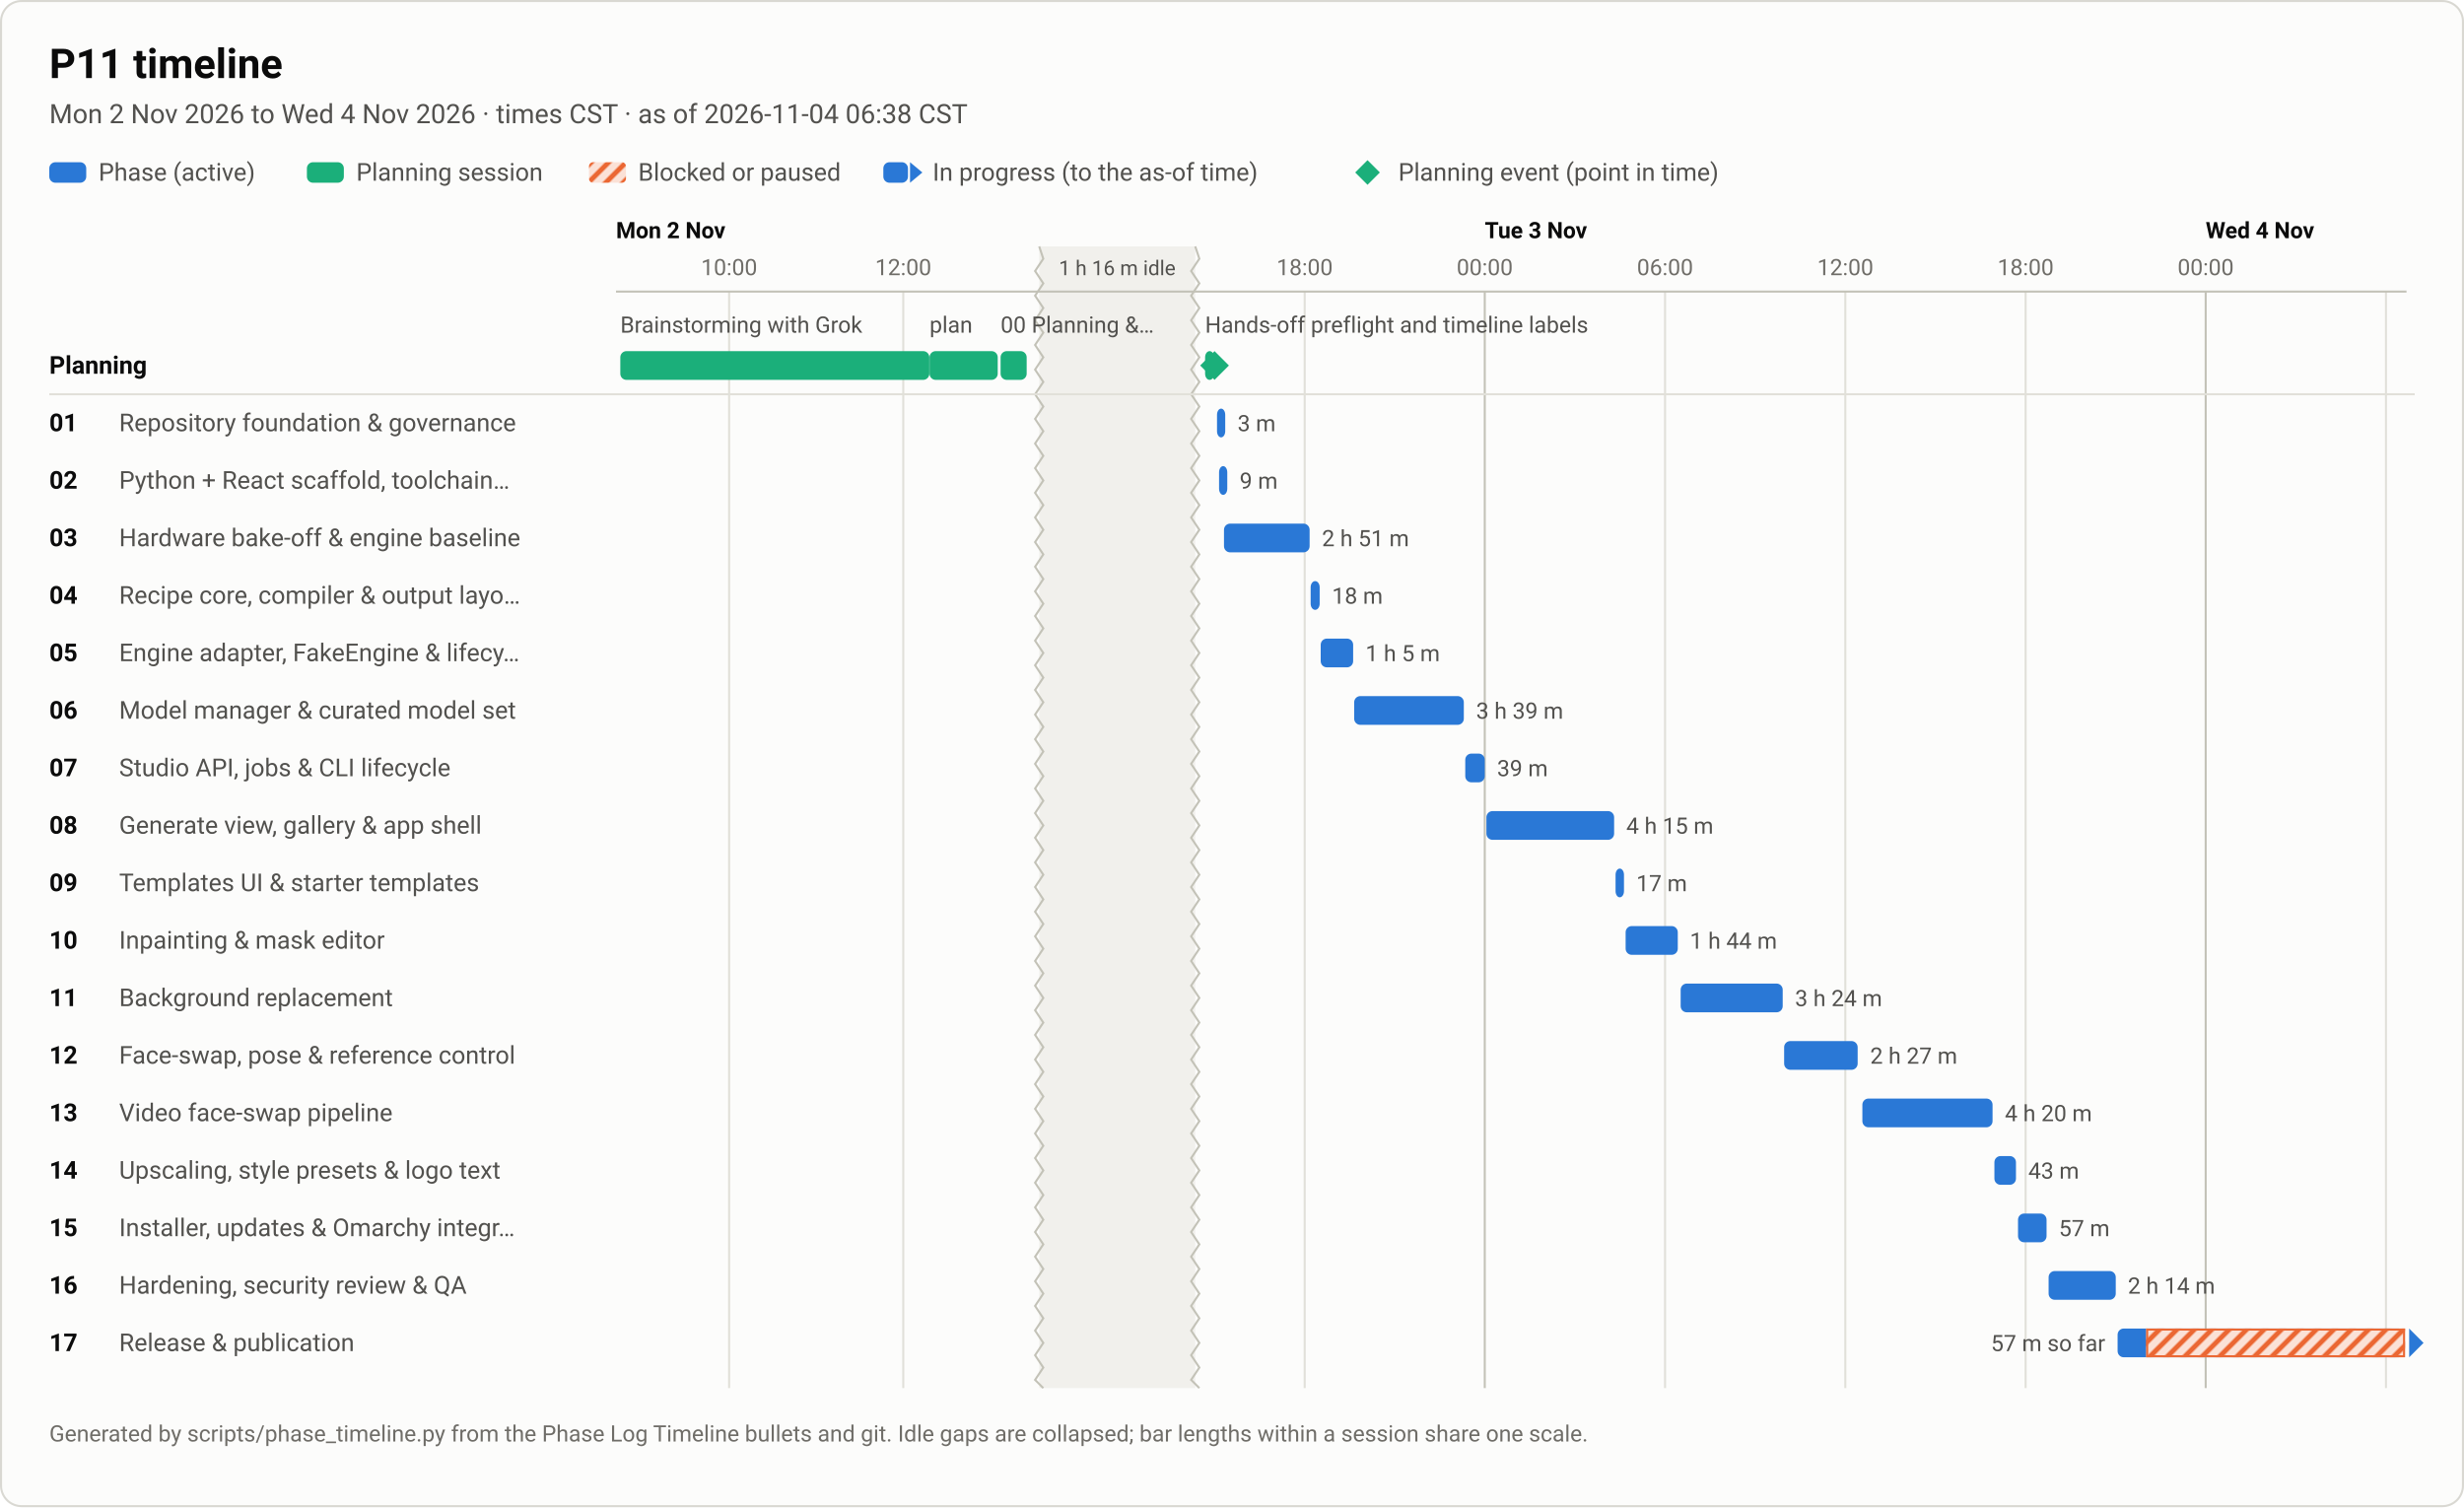
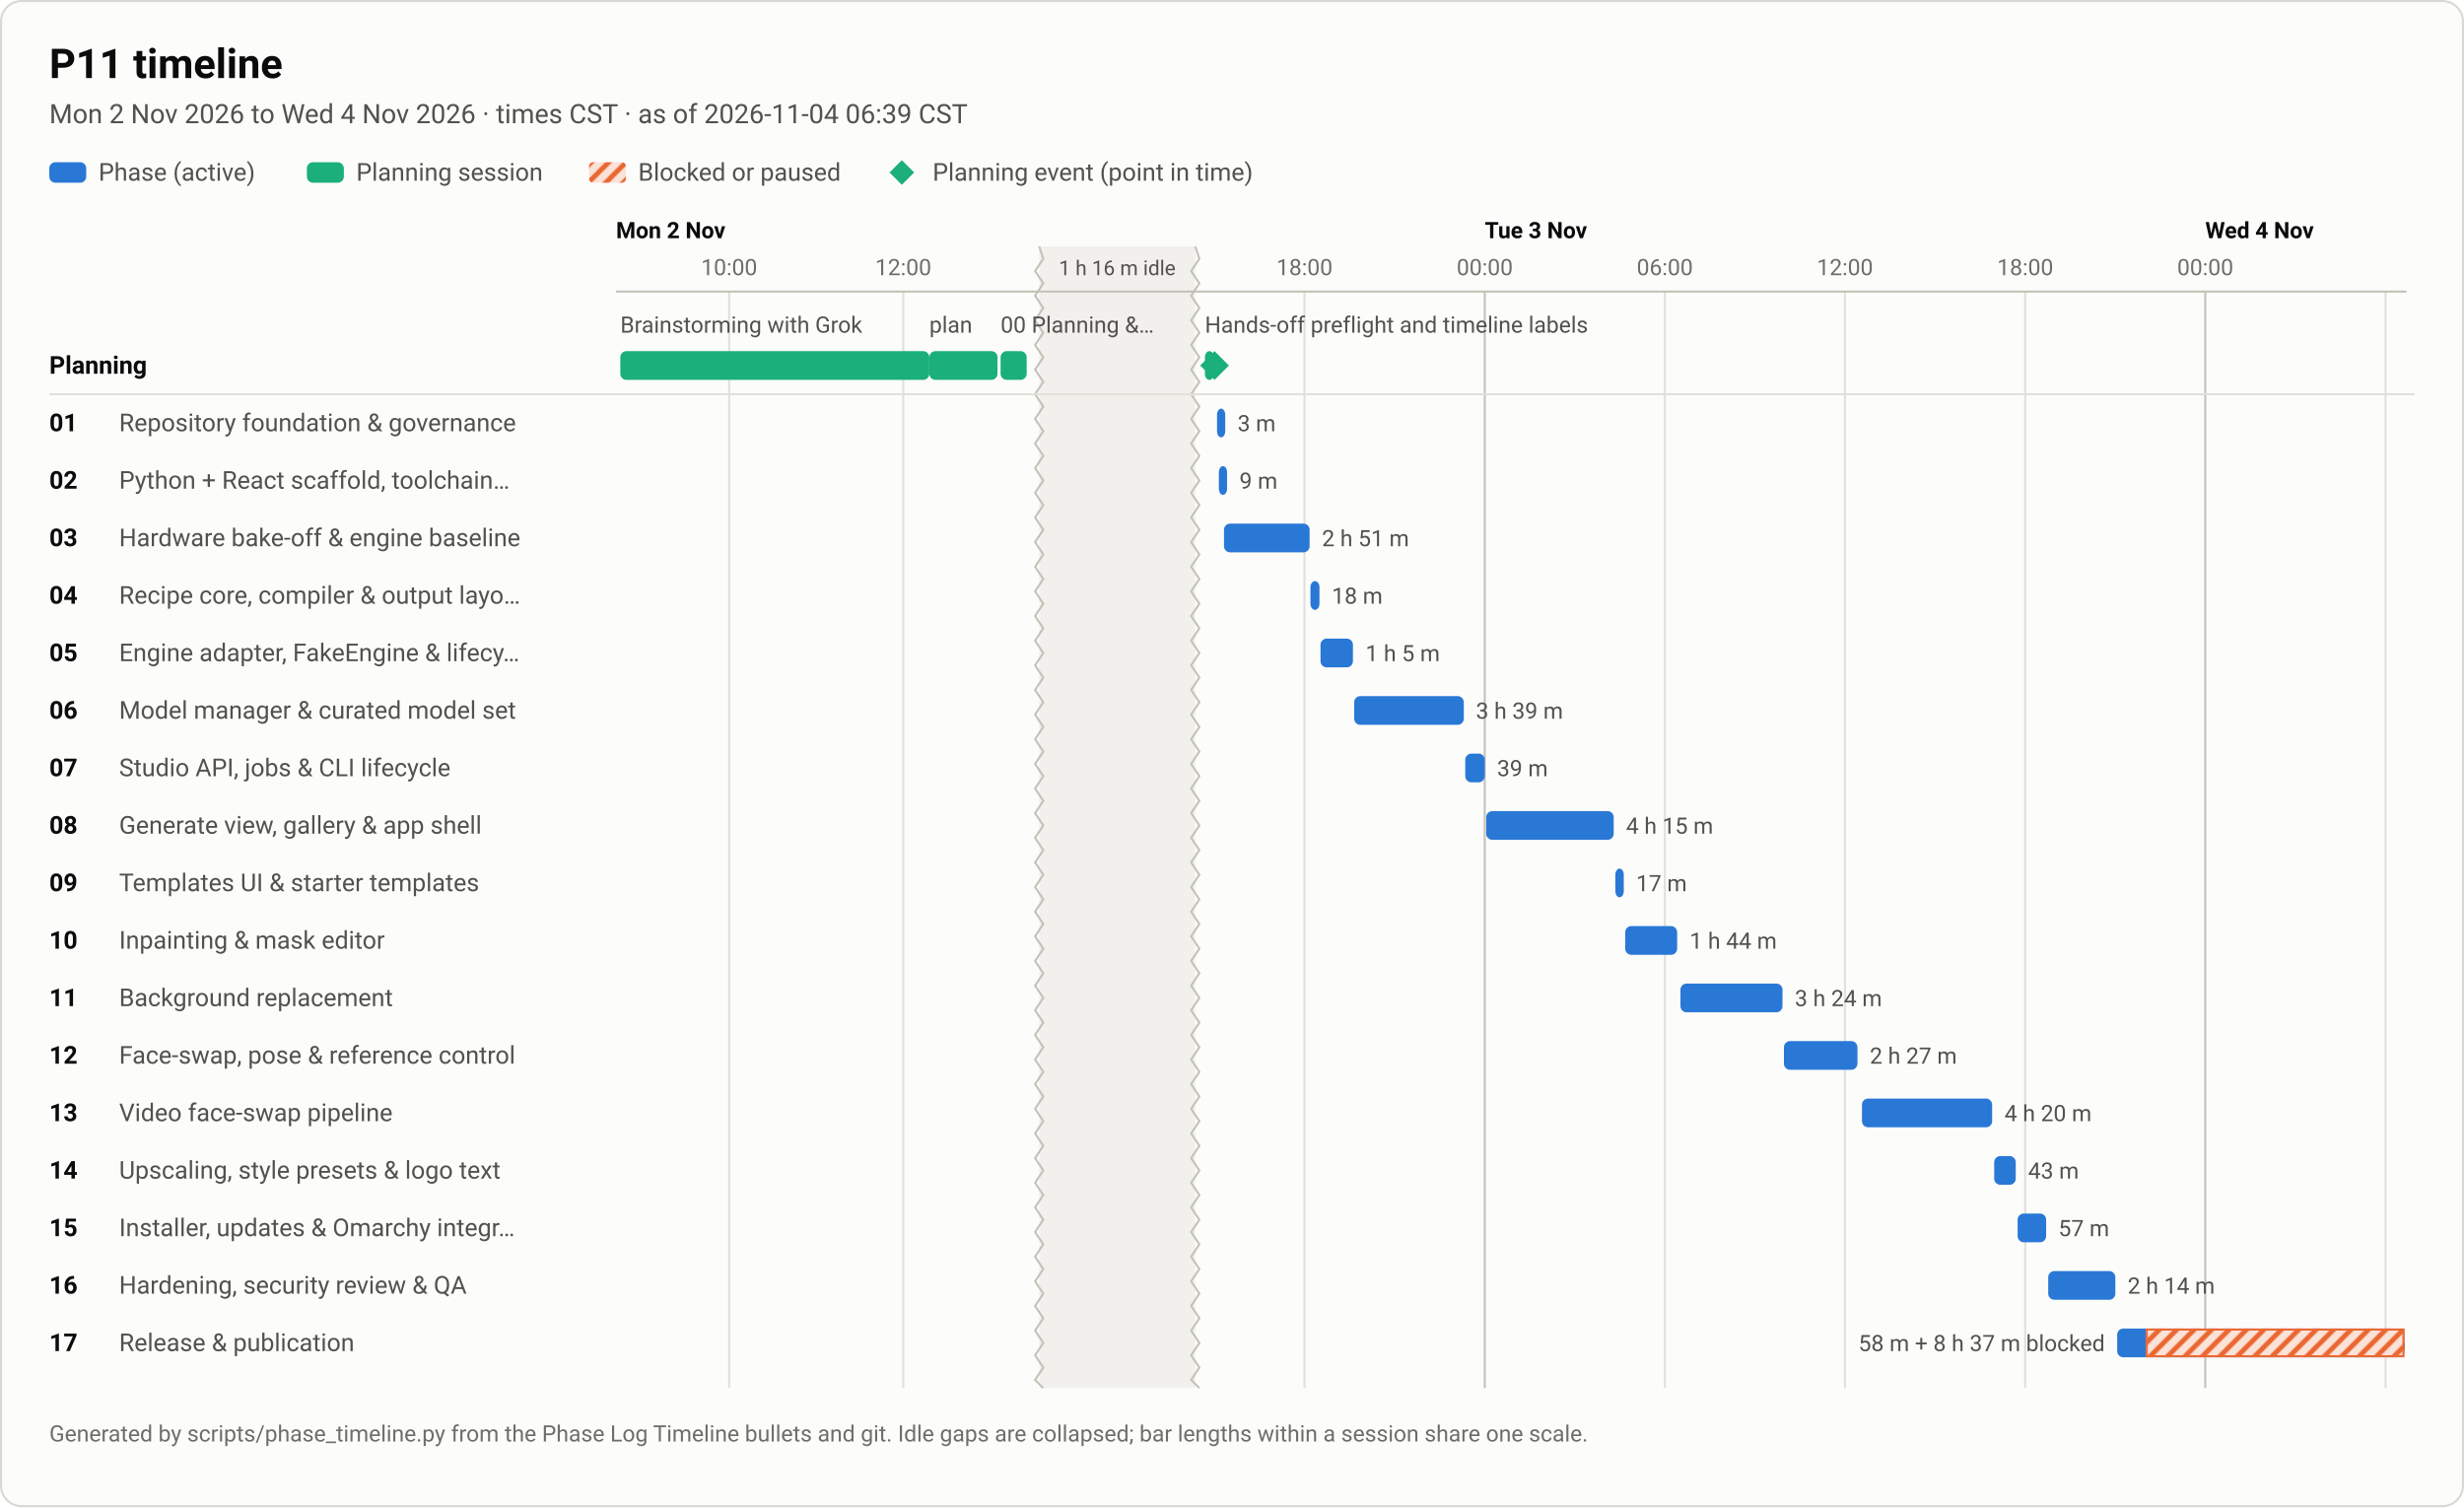
<svg xmlns="http://www.w3.org/2000/svg" width="1200" height="734" viewBox="0 0 1200 734" role="img" aria-labelledby="tl-title tl-desc" font-family="system-ui, -apple-system, &quot;Segoe UI&quot;, Roboto, sans-serif" data-timeline-format="1">
  <style>.card{fill:#fcfcfb;stroke:#d9d8d2}.t1{fill:#0b0b0b}.t2{fill:#52514e}.t3{fill:#6f6d68}.grid{stroke:#e1e0d9}.axis{stroke:#c3c2b7}.brk{fill:#f1f0ec}.brke{stroke:#c3c2b7;fill:none}.ph{fill:#2a78d6}.pl{fill:#1baf7a}.tail{stroke:#2a78d6}.tailpl{stroke:#1baf7a}.hb{fill:#fbe1d6}.hl{stroke:#eb6834}.wo{stroke:#eb6834;fill:none}.ap{stroke:#0b0b0b;fill:none}.sep{stroke:#e1e0d9}text{font-variant-numeric:tabular-nums}@media (prefers-color-scheme: dark){.card{fill:#1a1a19;stroke:#3a3a37}.t1{fill:#f0efec}.t2{fill:#c3c2b7}.t3{fill:#a3a19a}.grid{stroke:#2c2c2a}.axis{stroke:#4a4a46}.brk{fill:#262624}.brke{stroke:#4a4a46;fill:none}.ph{fill:#3987e5}.pl{fill:#199e70}.tail{stroke:#3987e5}.tailpl{stroke:#199e70}.hb{fill:#4a2a1c}.hl{stroke:#d95926}.wo{stroke:#d95926;fill:none}.ap{stroke:#f0efec;fill:none}.sep{stroke:#2c2c2a}}</style>
  <defs>
    <pattern id="tl-hatch" patternUnits="userSpaceOnUse" width="6" height="6" patternTransform="rotate(45)">
      <rect class="hb" width="6" height="6" />
      <line class="hl" x1="1.5" y1="0" x2="1.5" y2="6" stroke-width="2.4" />
    </pattern>
  </defs>
  <rect class="card" x="0.5" y="0.5" width="1199" height="733" rx="10" />
  <text class="t1" x="24" y="38" font-size="20" font-weight="600">P11 timeline</text>
-   <text class="t2" x="24" y="60" font-size="13">Mon 2 Nov 2026 to Wed 4 Nov 2026 · times CST · as of 2026-11-04 06:38 CST</text>
+   <text class="t2" x="24" y="60" font-size="13">Mon 2 Nov 2026 to Wed 4 Nov 2026 · times CST · as of 2026-11-04 06:39 CST</text>
  <rect class="ph" x="24.0" y="79" width="18" height="10" rx="3" />
  <text class="t2" x="48" y="88" font-size="12">Phase (active)</text>
  <rect class="pl" x="149.462" y="79" width="18" height="10" rx="3" />
  <text class="t2" x="173.5" y="88" font-size="12">Planning session</text>
  <rect fill="url(#tl-hatch)" x="286.848" y="79" width="18" height="10" rx="2" />
  <text class="t2" x="310.8" y="88" font-size="12">Blocked or paused</text>
-   <rect class="ph" x="430.195" y="79" width="12" height="10" rx="3" />
-   <path class="ph" d="M443.2 79l6 5l-6 5z" />
-   <text class="t2" x="454.2" y="88" font-size="12">In progress (to the as-of time)</text>
-   <path class="pl" d="M666 78l6 6l-6 6l-6-6z" />
-   <text class="t2" x="681" y="88" font-size="12">Planning event (point in time)</text>
+   <path class="pl" d="M439.2 78l6 6l-6 6l-6-6z" />
+   <text class="t2" x="454.2" y="88" font-size="12">Planning event (point in time)</text>
  <text class="t1" x="300" y="116" font-size="11" font-weight="600">Mon 2 Nov</text>
  <line class="grid" x1="355.1" x2="355.1" y1="142" y2="676" stroke-width="1" />
  <text class="t3" x="355.1" y="134" font-size="11" text-anchor="middle">10:00</text>
  <line class="grid" x1="439.9" x2="439.9" y1="142" y2="676" stroke-width="1" />
  <text class="t3" x="439.9" y="134" font-size="11" text-anchor="middle">12:00</text>
  <rect class="brk" x="506.1" y="120" width="76" height="556" />
  <path class="brke" stroke-width="1" d="M506.1 120L508.1 126L504.1 132L508.1 138L504.1 144L508.1 150L504.1 156L508.1 162L504.1 168L508.1 174L504.1 180L508.1 186L504.1 192L508.1 198L504.1 204L508.1 210L504.1 216L508.1 222L504.1 228L508.1 234L504.1 240L508.1 246L504.1 252L508.1 258L504.1 264L508.1 270L504.1 276L508.1 282L504.1 288L508.1 294L504.1 300L508.1 306L504.1 312L508.1 318L504.1 324L508.1 330L504.1 336L508.1 342L504.1 348L508.1 354L504.1 360L508.1 366L504.1 372L508.1 378L504.1 384L508.1 390L504.1 396L508.1 402L504.1 408L508.1 414L504.1 420L508.1 426L504.1 432L508.1 438L504.1 444L508.1 450L504.1 456L508.1 462L504.1 468L508.1 474L504.1 480L508.1 486L504.1 492L508.1 498L504.1 504L508.1 510L504.1 516L508.1 522L504.1 528L508.1 534L504.1 540L508.1 546L504.1 552L508.1 558L504.1 564L508.1 570L504.1 576L508.1 582L504.1 588L508.1 594L504.1 600L508.1 606L504.1 612L508.1 618L504.1 624L508.1 630L504.1 636L508.1 642L504.1 648L508.1 654L504.1 660L508.1 666L504.1 672L508.1 676" />
  <path class="brke" stroke-width="1" d="M582.1 120L584.1 126L580.1 132L584.1 138L580.1 144L584.1 150L580.1 156L584.1 162L580.1 168L584.1 174L580.1 180L584.1 186L580.1 192L584.1 198L580.1 204L584.1 210L580.1 216L584.1 222L580.1 228L584.1 234L580.1 240L584.1 246L580.1 252L584.1 258L580.1 264L584.1 270L580.1 276L584.1 282L580.1 288L584.1 294L580.1 300L584.1 306L580.1 312L584.1 318L580.1 324L584.1 330L580.1 336L584.1 342L580.1 348L584.1 354L580.1 360L584.1 366L580.1 372L584.1 378L580.1 384L584.1 390L580.1 396L584.1 402L580.1 408L584.1 414L580.1 420L584.1 426L580.1 432L584.1 438L580.1 444L584.1 450L580.1 456L584.1 462L580.1 468L584.1 474L580.1 480L584.1 486L580.1 492L584.1 498L580.1 504L584.1 510L580.1 516L584.1 522L580.1 528L584.1 534L580.1 540L584.1 546L580.1 552L584.1 558L580.1 564L584.1 570L580.1 576L584.1 582L580.1 588L584.1 594L580.1 600L584.1 606L580.1 612L584.1 618L580.1 624L584.1 630L580.1 636L584.1 642L580.1 648L584.1 654L580.1 660L584.1 666L580.1 672L584.1 676" />
  <text class="t2" x="544.1" y="134" font-size="10" text-anchor="middle">1 h 16 m idle</text>
-   <line class="grid" x1="635.4" x2="635.4" y1="142" y2="676" stroke-width="1" />
-   <text class="t3" x="635.4" y="134" font-size="11" text-anchor="middle">18:00</text>
+   <line class="grid" x1="635.3" x2="635.3" y1="142" y2="676" stroke-width="1" />
+   <text class="t3" x="635.3" y="134" font-size="11" text-anchor="middle">18:00</text>
  <line class="axis" x1="723.1" x2="723.1" y1="142" y2="676" stroke-width="1" />
  <text class="t3" x="723.1" y="134" font-size="11" text-anchor="middle">00:00</text>
  <text class="t1" x="723.1" y="116" font-size="11" font-weight="600">Tue 3 Nov</text>
-   <line class="grid" x1="810.9" x2="810.9" y1="142" y2="676" stroke-width="1" />
-   <text class="t3" x="810.9" y="134" font-size="11" text-anchor="middle">06:00</text>
-   <line class="grid" x1="898.7" x2="898.7" y1="142" y2="676" stroke-width="1" />
-   <text class="t3" x="898.7" y="134" font-size="11" text-anchor="middle">12:00</text>
-   <line class="grid" x1="986.5" x2="986.5" y1="142" y2="676" stroke-width="1" />
-   <text class="t3" x="986.5" y="134" font-size="11" text-anchor="middle">18:00</text>
-   <line class="axis" x1="1074.2" x2="1074.2" y1="142" y2="676" stroke-width="1" />
-   <text class="t3" x="1074.2" y="134" font-size="11" text-anchor="middle">00:00</text>
-   <text class="t1" x="1074.2" y="116" font-size="11" font-weight="600">Wed 4 Nov</text>
-   <line class="grid" x1="1162" x2="1162" y1="142" y2="676" stroke-width="1" />
+   <line class="grid" x1="810.8" x2="810.8" y1="142" y2="676" stroke-width="1" />
+   <text class="t3" x="810.8" y="134" font-size="11" text-anchor="middle">06:00</text>
+   <line class="grid" x1="898.5" x2="898.5" y1="142" y2="676" stroke-width="1" />
+   <text class="t3" x="898.5" y="134" font-size="11" text-anchor="middle">12:00</text>
+   <line class="grid" x1="986.3" x2="986.3" y1="142" y2="676" stroke-width="1" />
+   <text class="t3" x="986.3" y="134" font-size="11" text-anchor="middle">18:00</text>
+   <line class="axis" x1="1074" x2="1074" y1="142" y2="676" stroke-width="1" />
+   <text class="t3" x="1074" y="134" font-size="11" text-anchor="middle">00:00</text>
+   <text class="t1" x="1074" y="116" font-size="11" font-weight="600">Wed 4 Nov</text>
+   <line class="grid" x1="1161.8" x2="1161.8" y1="142" y2="676" stroke-width="1" />
  <line class="axis" x1="300" x2="1172" y1="142" y2="142" stroke-width="1" />
  <text class="t1" x="24" y="182" font-size="12" font-weight="600">Planning</text>
  <g id="tl-plan1">
    <rect class="pl" x="302.1" y="171" width="150.5" height="14" rx="3" />
  </g>
  <text class="t2" x="302.1" y="162" font-size="11">Brainstorming with Grok</text>
  <g id="tl-plan2">
-     <rect class="pl" x="452.7" y="171" width="33.2" height="14" rx="3" />
+     <rect class="pl" x="452.6" y="171" width="33.2" height="14" rx="3" />
  </g>
-   <text class="t2" x="452.7" y="162" font-size="11">plan</text>
+   <text class="t2" x="452.6" y="162" font-size="11">plan</text>
  <g id="tl-p00">
    <rect class="pl" x="487.3" y="171" width="12.7" height="14" rx="3" />
  </g>
  <text class="t2" x="487.3" y="162" font-size="11">00 Planning &amp;…</text>
  <g id="tl-plan3">
-     <rect class="pl" x="586.9" y="171" width="4.4" height="14" rx="3" />
+     <rect class="pl" x="586.8" y="171" width="4.4" height="14" rx="3" />
  </g>
-   <text class="t2" x="586.9" y="162" font-size="11">Hands-off preflight and timeline labels</text>
+   <text class="t2" x="586.8" y="162" font-size="11">Hands-off preflight and timeline labels</text>
  <g id="tl-pf-13ee0d5">
    <path class="pl" d="M591.5 171l7 7l-7 7l-7-7z" />
  </g>
  <line class="sep" x1="24" x2="1176" y1="192" y2="192" stroke-width="1" />
  <text class="t1" x="24" y="210" font-size="12" font-weight="600">01</text>
  <text class="t2" x="58" y="210" font-size="12">Repository foundation &amp; governance</text>
  <g id="tl-p01">
    <rect class="ph" x="592.7" y="199" width="4" height="14" rx="3" />
  </g>
  <text class="t2" x="602.7" y="210" font-size="11">3 m</text>
  <text class="t1" x="24" y="238" font-size="12" font-weight="600">02</text>
  <text class="t2" x="58" y="238" font-size="12">Python + React scaffold, toolchain…</text>
  <g id="tl-p02">
-     <rect class="ph" x="593.7" y="227" width="4" height="14" rx="3" />
+     <rect class="ph" x="593.6" y="227" width="4" height="14" rx="3" />
  </g>
-   <text class="t2" x="603.7" y="238" font-size="11">9 m</text>
+   <text class="t2" x="603.6" y="238" font-size="11">9 m</text>
  <text class="t1" x="24" y="266" font-size="12" font-weight="600">03</text>
  <text class="t2" x="58" y="266" font-size="12">Hardware bake-off &amp; engine baseline</text>
  <g id="tl-p03">
    <rect class="ph" x="596.1" y="255" width="41.7" height="14" rx="3" />
  </g>
  <text class="t2" x="643.8" y="266" font-size="11">2 h 51 m</text>
  <text class="t1" x="24" y="294" font-size="12" font-weight="600">04</text>
  <text class="t2" x="58" y="294" font-size="12">Recipe core, compiler &amp; output layo…</text>
  <g id="tl-p04">
-     <rect class="ph" x="638.3" y="283" width="4.4" height="14" rx="3" />
+     <rect class="ph" x="638.2" y="283" width="4.4" height="14" rx="3" />
  </g>
-   <text class="t2" x="648.7" y="294" font-size="11">18 m</text>
+   <text class="t2" x="648.6" y="294" font-size="11">18 m</text>
  <text class="t1" x="24" y="322" font-size="12" font-weight="600">05</text>
  <text class="t2" x="58" y="322" font-size="12">Engine adapter, FakeEngine &amp; lifecy…</text>
  <g id="tl-p05">
-     <rect class="ph" x="643.2" y="311" width="15.8" height="14" rx="3" />
+     <rect class="ph" x="643.1" y="311" width="15.8" height="14" rx="3" />
  </g>
  <text class="t2" x="665" y="322" font-size="11">1 h 5 m</text>
  <text class="t1" x="24" y="350" font-size="12" font-weight="600">06</text>
  <text class="t2" x="58" y="350" font-size="12">Model manager &amp; curated model set</text>
  <g id="tl-p06">
    <rect class="ph" x="659.5" y="339" width="53.4" height="14" rx="3" />
  </g>
-   <text class="t2" x="718.9" y="350" font-size="11">3 h 39 m</text>
+   <text class="t2" x="718.8" y="350" font-size="11">3 h 39 m</text>
  <text class="t1" x="24" y="378" font-size="12" font-weight="600">07</text>
  <text class="t2" x="58" y="378" font-size="12">Studio API, jobs &amp; CLI lifecycle</text>
  <g id="tl-p07">
    <rect class="ph" x="713.6" y="367" width="9.5" height="14" rx="3" />
  </g>
  <text class="t2" x="729.1" y="378" font-size="11">39 m</text>
  <text class="t1" x="24" y="406" font-size="12" font-weight="600">08</text>
  <text class="t2" x="58" y="406" font-size="12">Generate view, gallery &amp; app shell</text>
  <g id="tl-p08">
-     <rect class="ph" x="723.9" y="395" width="62.2" height="14" rx="3" />
+     <rect class="ph" x="723.8" y="395" width="62.1" height="14" rx="3" />
  </g>
-   <text class="t2" x="792" y="406" font-size="11">4 h 15 m</text>
+   <text class="t2" x="791.9" y="406" font-size="11">4 h 15 m</text>
  <text class="t1" x="24" y="434" font-size="12" font-weight="600">09</text>
  <text class="t2" x="58" y="434" font-size="12">Templates UI &amp; starter templates</text>
  <g id="tl-p09">
-     <rect class="ph" x="786.8" y="423" width="4.1" height="14" rx="3" />
+     <rect class="ph" x="786.7" y="423" width="4.1" height="14" rx="3" />
  </g>
-   <text class="t2" x="796.9" y="434" font-size="11">17 m</text>
+   <text class="t2" x="796.8" y="434" font-size="11">17 m</text>
  <text class="t1" x="24" y="462" font-size="12" font-weight="600">10</text>
  <text class="t2" x="58" y="462" font-size="12">Inpainting &amp; mask editor</text>
  <g id="tl-p10">
-     <rect class="ph" x="791.7" y="451" width="25.4" height="14" rx="3" />
+     <rect class="ph" x="791.5" y="451" width="25.3" height="14" rx="3" />
  </g>
-   <text class="t2" x="823" y="462" font-size="11">1 h 44 m</text>
+   <text class="t2" x="822.9" y="462" font-size="11">1 h 44 m</text>
  <text class="t1" x="24" y="490" font-size="12" font-weight="600">11</text>
  <text class="t2" x="58" y="490" font-size="12">Background replacement</text>
  <g id="tl-p11">
-     <rect class="ph" x="818.5" y="479" width="49.7" height="14" rx="3" />
+     <rect class="ph" x="818.4" y="479" width="49.7" height="14" rx="3" />
  </g>
-   <text class="t2" x="874.2" y="490" font-size="11">3 h 24 m</text>
+   <text class="t2" x="874.1" y="490" font-size="11">3 h 24 m</text>
  <text class="t1" x="24" y="518" font-size="12" font-weight="600">12</text>
  <text class="t2" x="58" y="518" font-size="12">Face-swap, pose &amp; reference control</text>
  <g id="tl-p12">
-     <rect class="ph" x="868.9" y="507" width="35.8" height="14" rx="3" />
+     <rect class="ph" x="868.8" y="507" width="35.8" height="14" rx="3" />
  </g>
-   <text class="t2" x="910.8" y="518" font-size="11">2 h 27 m</text>
+   <text class="t2" x="910.6" y="518" font-size="11">2 h 27 m</text>
  <text class="t1" x="24" y="546" font-size="12" font-weight="600">13</text>
  <text class="t2" x="58" y="546" font-size="12">Video face-swap pipeline</text>
  <g id="tl-p13">
-     <rect class="ph" x="907" y="535" width="63.4" height="14" rx="3" />
+     <rect class="ph" x="906.8" y="535" width="63.4" height="14" rx="3" />
  </g>
-   <text class="t2" x="976.4" y="546" font-size="11">4 h 20 m</text>
+   <text class="t2" x="976.2" y="546" font-size="11">4 h 20 m</text>
  <text class="t1" x="24" y="574" font-size="12" font-weight="600">14</text>
  <text class="t2" x="58" y="574" font-size="12">Upscaling, style presets &amp; logo text</text>
  <g id="tl-p14">
-     <rect class="ph" x="971.3" y="563" width="10.5" height="14" rx="3" />
+     <rect class="ph" x="971.2" y="563" width="10.5" height="14" rx="3" />
  </g>
-   <text class="t2" x="987.8" y="574" font-size="11">43 m</text>
+   <text class="t2" x="987.7" y="574" font-size="11">43 m</text>
  <text class="t1" x="24" y="602" font-size="12" font-weight="600">15</text>
  <text class="t2" x="58" y="602" font-size="12">Installer, updates &amp; Omarchy integr…</text>
  <g id="tl-p15">
-     <rect class="ph" x="982.8" y="591" width="13.9" height="14" rx="3" />
+     <rect class="ph" x="982.6" y="591" width="13.9" height="14" rx="3" />
  </g>
-   <text class="t2" x="1002.7" y="602" font-size="11">57 m</text>
+   <text class="t2" x="1002.5" y="602" font-size="11">57 m</text>
  <text class="t1" x="24" y="630" font-size="12" font-weight="600">16</text>
  <text class="t2" x="58" y="630" font-size="12">Hardening, security review &amp; QA</text>
  <g id="tl-p16">
-     <rect class="ph" x="997.7" y="619" width="32.7" height="14" rx="3" />
+     <rect class="ph" x="997.5" y="619" width="32.7" height="14" rx="3" />
  </g>
-   <text class="t2" x="1036.3" y="630" font-size="11">2 h 14 m</text>
+   <text class="t2" x="1036.2" y="630" font-size="11">2 h 14 m</text>
  <text class="t1" x="24" y="658" font-size="12" font-weight="600">17</text>
  <text class="t2" x="58" y="658" font-size="12">Release &amp; publication</text>
  <g id="tl-p17">
-     <rect class="ph" x="1031.3" y="647" width="139.9" height="14" rx="3" />
-     <rect id="tl-p17-w1" fill="url(#tl-hatch)" x="1045.2" y="647" width="126.1" height="14" />
-     <rect class="wo" x="1045.7" y="647.5" width="125.1" height="13" stroke-width="1" />
-     <path class="ph" d="M1173.3 647l7 7l-7 7z" />
+     <rect class="ph" x="1031.1" y="647" width="140.1" height="14" rx="3" />
+     <rect id="tl-p17-w1" fill="url(#tl-hatch)" x="1045" y="647" width="126" height="14" />
+     <rect class="wo" x="1045.5" y="647.5" width="125" height="13" stroke-width="1" />
  </g>
-   <text class="t2" x="1025.3" y="658" font-size="11" text-anchor="end">57 m so far</text>
+   <text class="t2" x="1025.1" y="658" font-size="11" text-anchor="end">58 m + 8 h 37 m blocked</text>
  <text class="t3" x="24" y="702" font-size="11">Generated by scripts/phase_timeline.py from the Phase Log Timeline bullets and git. Idle gaps are collapsed; bar lengths within a session share one scale.</text>
</svg>
